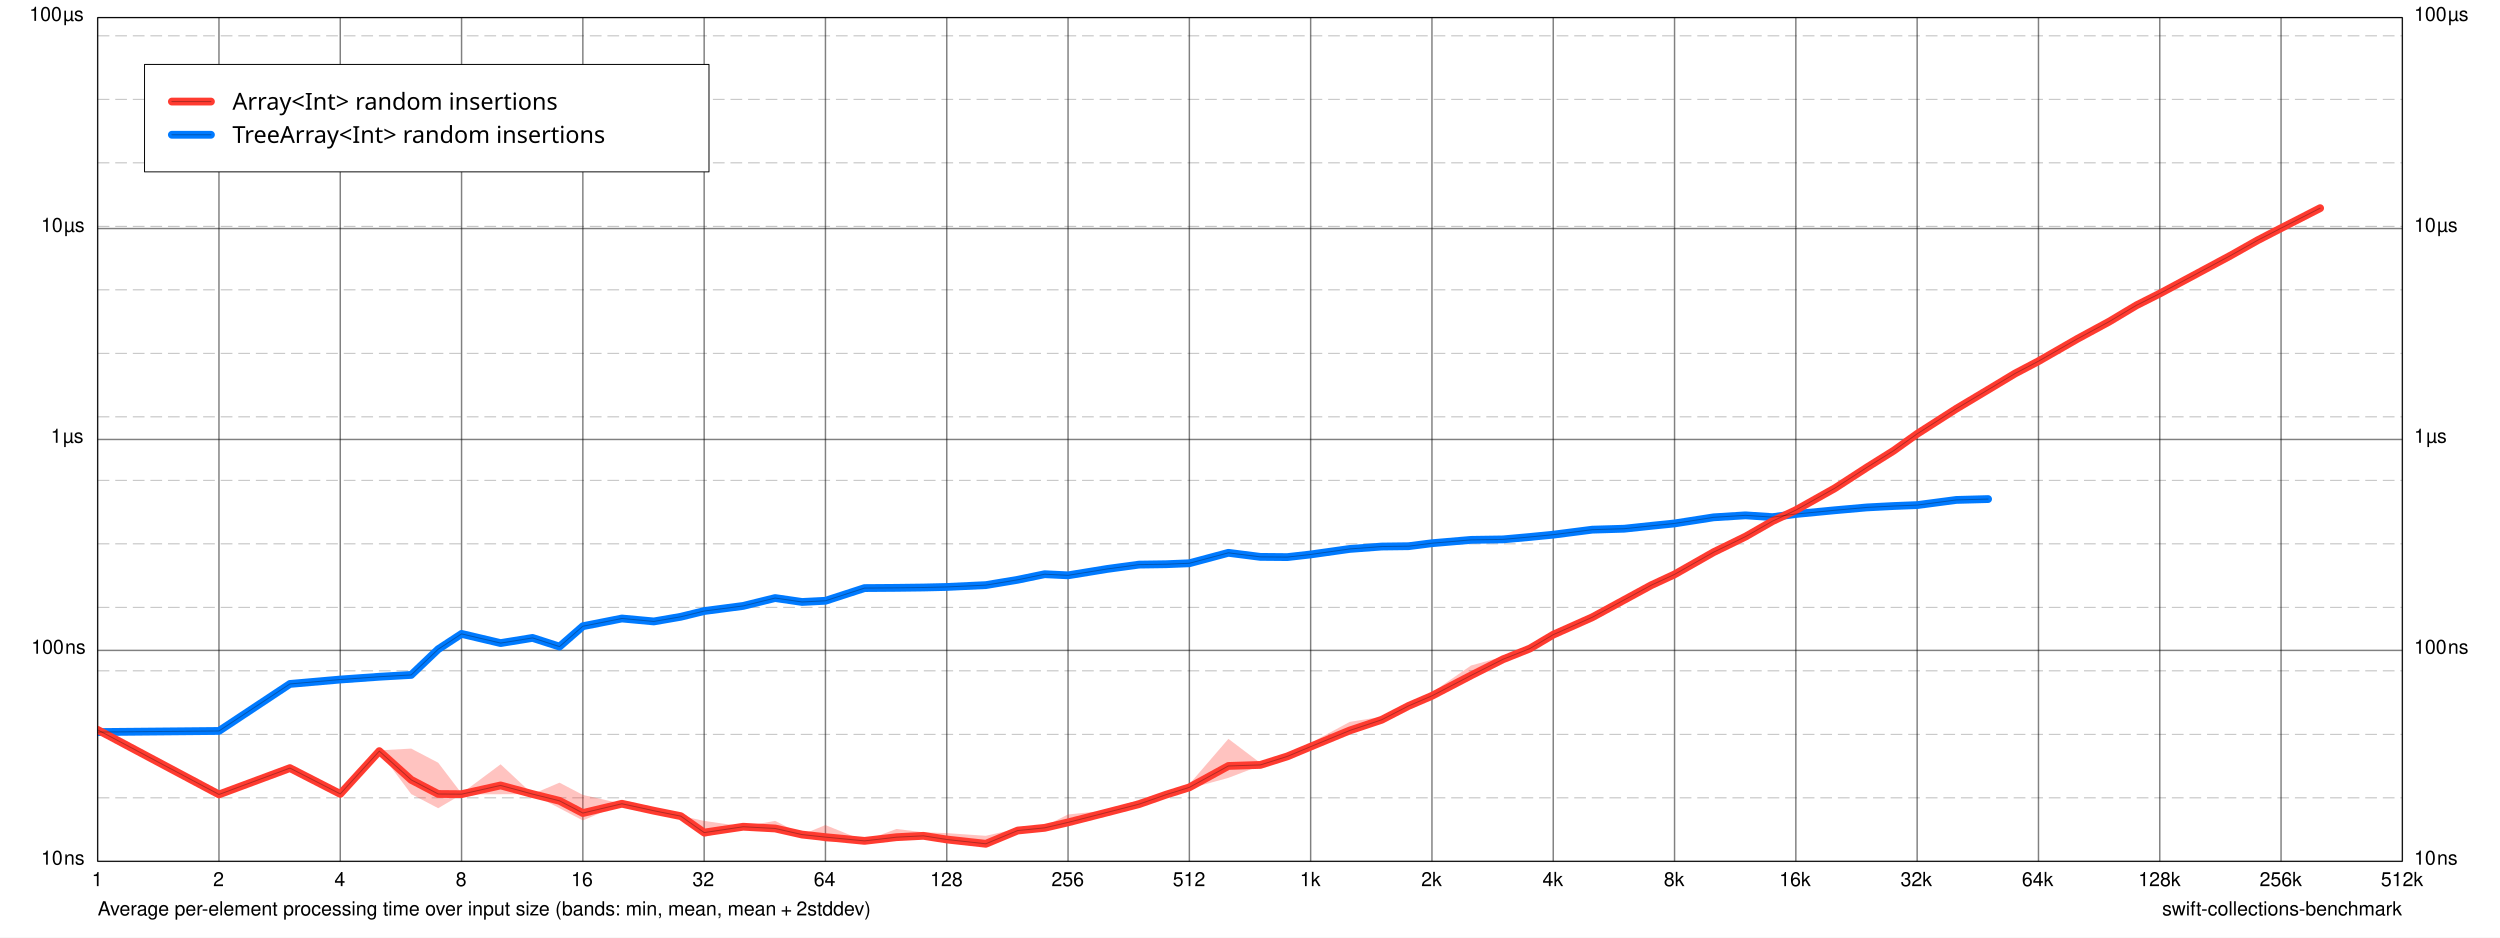
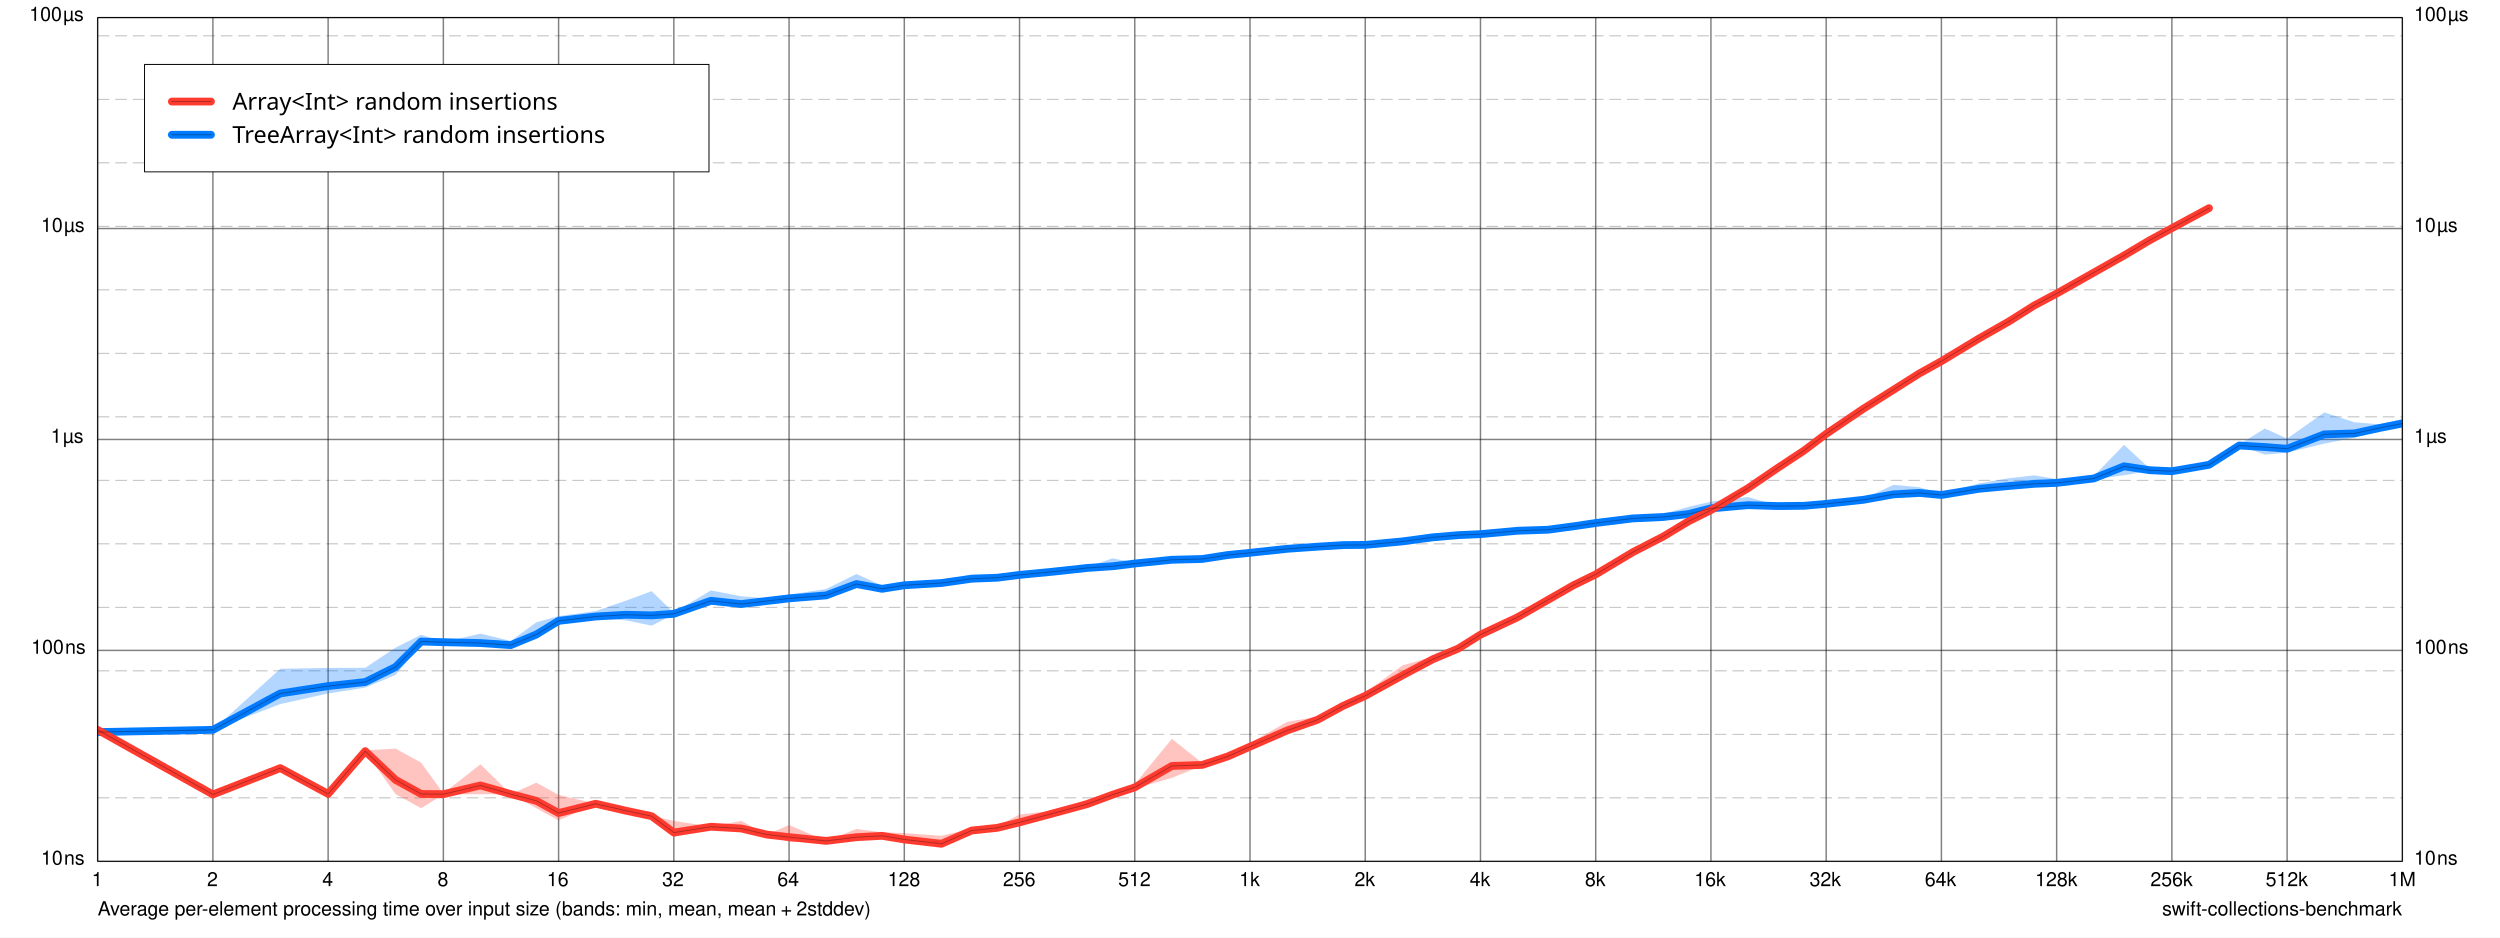
<svg xmlns="http://www.w3.org/2000/svg" xmlns:xlink="http://www.w3.org/1999/xlink" width="1280.0px" height="480.0px" viewBox="0.0 0.0 1280.0 480.0" version="1.1">
  <path d="M 0 0 L 0 480 L 1280 480 L 1280 0 z" fill="#FFFFFF" fill-opacity="1.0" stroke="none" />
  <text x="50" y="468.7" font-family="Helvetica" font-size="10" font-weight="normal" font-style="normal" fill="#000000" fill-opacity="1">Average per-element processing time over input size (bands: min, mean, mean + 2stddev)</text>
  <a xlink:href="https://github.com/apple/swift-collections-benchmark">
    <text x="1107" y="468.7" font-family="Helvetica" font-size="10" font-weight="normal" font-style="normal" fill="#000000" fill-opacity="1">swift-collections-benchmark</text>
  </a>
  <path d="M 50 9 L 50 441" fill="none" stroke-width="0.75" stroke="#000000" stroke-opacity="0.498" stroke-linecap="butt" stroke-linejoin="round" />
  <text x="47" y="453.7" font-family="Helvetica" font-size="10" font-weight="normal" font-style="normal" fill="#000000" fill-opacity="1">1</text>
-   <path d="M 112.11 9 L 112.11 441" fill="none" stroke-width="0.75" stroke="#000000" stroke-opacity="0.498" stroke-linecap="butt" stroke-linejoin="round" />
-   <text x="109.11" y="453.7" font-family="Helvetica" font-size="10" font-weight="normal" font-style="normal" fill="#000000" fill-opacity="1">2</text>
-   <path d="M 174.21 9 L 174.21 441" fill="none" stroke-width="0.75" stroke="#000000" stroke-opacity="0.498" stroke-linecap="butt" stroke-linejoin="round" />
-   <text x="171.21" y="453.7" font-family="Helvetica" font-size="10" font-weight="normal" font-style="normal" fill="#000000" fill-opacity="1">4</text>
-   <path d="M 236.32 9 L 236.32 441" fill="none" stroke-width="0.75" stroke="#000000" stroke-opacity="0.498" stroke-linecap="butt" stroke-linejoin="round" />
-   <text x="233.32" y="453.7" font-family="Helvetica" font-size="10" font-weight="normal" font-style="normal" fill="#000000" fill-opacity="1">8</text>
-   <path d="M 298.42 9 L 298.42 441" fill="none" stroke-width="0.75" stroke="#000000" stroke-opacity="0.498" stroke-linecap="butt" stroke-linejoin="round" />
-   <text x="292.42" y="453.7" font-family="Helvetica" font-size="10" font-weight="normal" font-style="normal" fill="#000000" fill-opacity="1">16</text>
-   <path d="M 360.53 9 L 360.53 441" fill="none" stroke-width="0.75" stroke="#000000" stroke-opacity="0.498" stroke-linecap="butt" stroke-linejoin="round" />
-   <text x="354.53" y="453.7" font-family="Helvetica" font-size="10" font-weight="normal" font-style="normal" fill="#000000" fill-opacity="1">32</text>
-   <path d="M 422.63 9 L 422.63 441" fill="none" stroke-width="0.75" stroke="#000000" stroke-opacity="0.498" stroke-linecap="butt" stroke-linejoin="round" />
-   <text x="416.63" y="453.7" font-family="Helvetica" font-size="10" font-weight="normal" font-style="normal" fill="#000000" fill-opacity="1">64</text>
-   <path d="M 484.74 9 L 484.74 441" fill="none" stroke-width="0.75" stroke="#000000" stroke-opacity="0.498" stroke-linecap="butt" stroke-linejoin="round" />
-   <text x="476.24" y="453.7" font-family="Helvetica" font-size="10" font-weight="normal" font-style="normal" fill="#000000" fill-opacity="1">128</text>
-   <path d="M 546.84 9 L 546.84 441" fill="none" stroke-width="0.75" stroke="#000000" stroke-opacity="0.498" stroke-linecap="butt" stroke-linejoin="round" />
-   <text x="538.34" y="453.7" font-family="Helvetica" font-size="10" font-weight="normal" font-style="normal" fill="#000000" fill-opacity="1">256</text>
-   <path d="M 608.95 9 L 608.95 441" fill="none" stroke-width="0.75" stroke="#000000" stroke-opacity="0.498" stroke-linecap="butt" stroke-linejoin="round" />
-   <text x="600.45" y="453.7" font-family="Helvetica" font-size="10" font-weight="normal" font-style="normal" fill="#000000" fill-opacity="1">512</text>
-   <path d="M 671.05 9 L 671.05 441" fill="none" stroke-width="0.75" stroke="#000000" stroke-opacity="0.498" stroke-linecap="butt" stroke-linejoin="round" />
-   <text x="665.55" y="453.7" font-family="Helvetica" font-size="10" font-weight="normal" font-style="normal" fill="#000000" fill-opacity="1">1k</text>
-   <path d="M 733.16 9 L 733.16 441" fill="none" stroke-width="0.75" stroke="#000000" stroke-opacity="0.498" stroke-linecap="butt" stroke-linejoin="round" />
-   <text x="727.66" y="453.7" font-family="Helvetica" font-size="10" font-weight="normal" font-style="normal" fill="#000000" fill-opacity="1">2k</text>
-   <path d="M 795.26 9 L 795.26 441" fill="none" stroke-width="0.75" stroke="#000000" stroke-opacity="0.498" stroke-linecap="butt" stroke-linejoin="round" />
-   <text x="789.76" y="453.7" font-family="Helvetica" font-size="10" font-weight="normal" font-style="normal" fill="#000000" fill-opacity="1">4k</text>
-   <path d="M 857.37 9 L 857.37 441" fill="none" stroke-width="0.75" stroke="#000000" stroke-opacity="0.498" stroke-linecap="butt" stroke-linejoin="round" />
-   <text x="851.87" y="453.7" font-family="Helvetica" font-size="10" font-weight="normal" font-style="normal" fill="#000000" fill-opacity="1">8k</text>
-   <path d="M 919.47 9 L 919.47 441" fill="none" stroke-width="0.75" stroke="#000000" stroke-opacity="0.498" stroke-linecap="butt" stroke-linejoin="round" />
-   <text x="910.97" y="453.7" font-family="Helvetica" font-size="10" font-weight="normal" font-style="normal" fill="#000000" fill-opacity="1">16k</text>
-   <path d="M 981.58 9 L 981.58 441" fill="none" stroke-width="0.75" stroke="#000000" stroke-opacity="0.498" stroke-linecap="butt" stroke-linejoin="round" />
-   <text x="973.08" y="453.7" font-family="Helvetica" font-size="10" font-weight="normal" font-style="normal" fill="#000000" fill-opacity="1">32k</text>
-   <path d="M 1043.7 9 L 1043.7 441" fill="none" stroke-width="0.75" stroke="#000000" stroke-opacity="0.498" stroke-linecap="butt" stroke-linejoin="round" />
-   <text x="1035.2" y="453.7" font-family="Helvetica" font-size="10" font-weight="normal" font-style="normal" fill="#000000" fill-opacity="1">64k</text>
-   <path d="M 1105.8 9 L 1105.8 441" fill="none" stroke-width="0.75" stroke="#000000" stroke-opacity="0.498" stroke-linecap="butt" stroke-linejoin="round" />
-   <text x="1094.8" y="453.7" font-family="Helvetica" font-size="10" font-weight="normal" font-style="normal" fill="#000000" fill-opacity="1">128k</text>
-   <path d="M 1167.9 9 L 1167.9 441" fill="none" stroke-width="0.75" stroke="#000000" stroke-opacity="0.498" stroke-linecap="butt" stroke-linejoin="round" />
-   <text x="1156.9" y="453.7" font-family="Helvetica" font-size="10" font-weight="normal" font-style="normal" fill="#000000" fill-opacity="1">256k</text>
+   <path d="M 109 9 L 109 441" fill="none" stroke-width="0.75" stroke="#000000" stroke-opacity="0.498" stroke-linecap="butt" stroke-linejoin="round" />
+   <text x="106" y="453.7" font-family="Helvetica" font-size="10" font-weight="normal" font-style="normal" fill="#000000" fill-opacity="1">2</text>
+   <path d="M 168 9 L 168 441" fill="none" stroke-width="0.75" stroke="#000000" stroke-opacity="0.498" stroke-linecap="butt" stroke-linejoin="round" />
+   <text x="165" y="453.7" font-family="Helvetica" font-size="10" font-weight="normal" font-style="normal" fill="#000000" fill-opacity="1">4</text>
+   <path d="M 227 9 L 227 441" fill="none" stroke-width="0.75" stroke="#000000" stroke-opacity="0.498" stroke-linecap="butt" stroke-linejoin="round" />
+   <text x="224" y="453.7" font-family="Helvetica" font-size="10" font-weight="normal" font-style="normal" fill="#000000" fill-opacity="1">8</text>
+   <path d="M 286 9 L 286 441" fill="none" stroke-width="0.75" stroke="#000000" stroke-opacity="0.498" stroke-linecap="butt" stroke-linejoin="round" />
+   <text x="280" y="453.7" font-family="Helvetica" font-size="10" font-weight="normal" font-style="normal" fill="#000000" fill-opacity="1">16</text>
+   <path d="M 345 9 L 345 441" fill="none" stroke-width="0.75" stroke="#000000" stroke-opacity="0.498" stroke-linecap="butt" stroke-linejoin="round" />
+   <text x="339" y="453.7" font-family="Helvetica" font-size="10" font-weight="normal" font-style="normal" fill="#000000" fill-opacity="1">32</text>
+   <path d="M 404 9 L 404 441" fill="none" stroke-width="0.75" stroke="#000000" stroke-opacity="0.498" stroke-linecap="butt" stroke-linejoin="round" />
+   <text x="398" y="453.7" font-family="Helvetica" font-size="10" font-weight="normal" font-style="normal" fill="#000000" fill-opacity="1">64</text>
+   <path d="M 463 9 L 463 441" fill="none" stroke-width="0.75" stroke="#000000" stroke-opacity="0.498" stroke-linecap="butt" stroke-linejoin="round" />
+   <text x="454.5" y="453.7" font-family="Helvetica" font-size="10" font-weight="normal" font-style="normal" fill="#000000" fill-opacity="1">128</text>
+   <path d="M 522 9 L 522 441" fill="none" stroke-width="0.75" stroke="#000000" stroke-opacity="0.498" stroke-linecap="butt" stroke-linejoin="round" />
+   <text x="513.5" y="453.7" font-family="Helvetica" font-size="10" font-weight="normal" font-style="normal" fill="#000000" fill-opacity="1">256</text>
+   <path d="M 581 9 L 581 441" fill="none" stroke-width="0.75" stroke="#000000" stroke-opacity="0.498" stroke-linecap="butt" stroke-linejoin="round" />
+   <text x="572.5" y="453.7" font-family="Helvetica" font-size="10" font-weight="normal" font-style="normal" fill="#000000" fill-opacity="1">512</text>
+   <path d="M 640 9 L 640 441" fill="none" stroke-width="0.75" stroke="#000000" stroke-opacity="0.498" stroke-linecap="butt" stroke-linejoin="round" />
+   <text x="634.5" y="453.7" font-family="Helvetica" font-size="10" font-weight="normal" font-style="normal" fill="#000000" fill-opacity="1">1k</text>
+   <path d="M 699 9 L 699 441" fill="none" stroke-width="0.75" stroke="#000000" stroke-opacity="0.498" stroke-linecap="butt" stroke-linejoin="round" />
+   <text x="693.5" y="453.7" font-family="Helvetica" font-size="10" font-weight="normal" font-style="normal" fill="#000000" fill-opacity="1">2k</text>
+   <path d="M 758 9 L 758 441" fill="none" stroke-width="0.75" stroke="#000000" stroke-opacity="0.498" stroke-linecap="butt" stroke-linejoin="round" />
+   <text x="752.5" y="453.7" font-family="Helvetica" font-size="10" font-weight="normal" font-style="normal" fill="#000000" fill-opacity="1">4k</text>
+   <path d="M 817 9 L 817 441" fill="none" stroke-width="0.75" stroke="#000000" stroke-opacity="0.498" stroke-linecap="butt" stroke-linejoin="round" />
+   <text x="811.5" y="453.7" font-family="Helvetica" font-size="10" font-weight="normal" font-style="normal" fill="#000000" fill-opacity="1">8k</text>
+   <path d="M 876 9 L 876 441" fill="none" stroke-width="0.75" stroke="#000000" stroke-opacity="0.498" stroke-linecap="butt" stroke-linejoin="round" />
+   <text x="867.5" y="453.7" font-family="Helvetica" font-size="10" font-weight="normal" font-style="normal" fill="#000000" fill-opacity="1">16k</text>
+   <path d="M 935 9 L 935 441" fill="none" stroke-width="0.75" stroke="#000000" stroke-opacity="0.498" stroke-linecap="butt" stroke-linejoin="round" />
+   <text x="926.5" y="453.7" font-family="Helvetica" font-size="10" font-weight="normal" font-style="normal" fill="#000000" fill-opacity="1">32k</text>
+   <path d="M 994 9 L 994 441" fill="none" stroke-width="0.75" stroke="#000000" stroke-opacity="0.498" stroke-linecap="butt" stroke-linejoin="round" />
+   <text x="985.5" y="453.7" font-family="Helvetica" font-size="10" font-weight="normal" font-style="normal" fill="#000000" fill-opacity="1">64k</text>
+   <path d="M 1053 9 L 1053 441" fill="none" stroke-width="0.75" stroke="#000000" stroke-opacity="0.498" stroke-linecap="butt" stroke-linejoin="round" />
+   <text x="1042" y="453.7" font-family="Helvetica" font-size="10" font-weight="normal" font-style="normal" fill="#000000" fill-opacity="1">128k</text>
+   <path d="M 1112 9 L 1112 441" fill="none" stroke-width="0.75" stroke="#000000" stroke-opacity="0.498" stroke-linecap="butt" stroke-linejoin="round" />
+   <text x="1101" y="453.7" font-family="Helvetica" font-size="10" font-weight="normal" font-style="normal" fill="#000000" fill-opacity="1">256k</text>
+   <path d="M 1171 9 L 1171 441" fill="none" stroke-width="0.75" stroke="#000000" stroke-opacity="0.498" stroke-linecap="butt" stroke-linejoin="round" />
+   <text x="1160" y="453.7" font-family="Helvetica" font-size="10" font-weight="normal" font-style="normal" fill="#000000" fill-opacity="1">512k</text>
  <path d="M 1230 9 L 1230 441" fill="none" stroke-width="0.75" stroke="#000000" stroke-opacity="0.498" stroke-linecap="butt" stroke-linejoin="round" />
-   <text x="1219" y="453.7" font-family="Helvetica" font-size="10" font-weight="normal" font-style="normal" fill="#000000" fill-opacity="1">512k</text>
+   <text x="1223" y="453.7" font-family="Helvetica" font-size="10" font-weight="normal" font-style="normal" fill="#000000" fill-opacity="1">1M</text>
  <path d="M 50 441 L 1230 441" fill="none" stroke-width="0.75" stroke="#000000" stroke-opacity="0.498" stroke-linecap="butt" stroke-linejoin="round" />
  <text x="21" y="442.7" font-family="Helvetica" font-size="10" font-weight="normal" font-style="normal" fill="#000000" fill-opacity="1">10 ns</text>
  <text x="1236" y="442.7" font-family="Helvetica" font-size="10" font-weight="normal" font-style="normal" fill="#000000" fill-opacity="1">10 ns</text>
  <path d="M 50 333 L 1230 333" fill="none" stroke-width="0.75" stroke="#000000" stroke-opacity="0.498" stroke-linecap="butt" stroke-linejoin="round" />
  <text x="16" y="334.7" font-family="Helvetica" font-size="10" font-weight="normal" font-style="normal" fill="#000000" fill-opacity="1">100 ns</text>
  <text x="1236" y="334.7" font-family="Helvetica" font-size="10" font-weight="normal" font-style="normal" fill="#000000" fill-opacity="1">100 ns</text>
  <path d="M 50 225 L 1230 225" fill="none" stroke-width="0.75" stroke="#000000" stroke-opacity="0.498" stroke-linecap="butt" stroke-linejoin="round" />
  <text x="26" y="226.7" font-family="Helvetica" font-size="10" font-weight="normal" font-style="normal" fill="#000000" fill-opacity="1">1 µs</text>
  <text x="1236" y="226.7" font-family="Helvetica" font-size="10" font-weight="normal" font-style="normal" fill="#000000" fill-opacity="1">1 µs</text>
  <path d="M 50 117 L 1230 117" fill="none" stroke-width="0.75" stroke="#000000" stroke-opacity="0.498" stroke-linecap="butt" stroke-linejoin="round" />
  <text x="21" y="118.7" font-family="Helvetica" font-size="10" font-weight="normal" font-style="normal" fill="#000000" fill-opacity="1">10 µs</text>
  <text x="1236" y="118.7" font-family="Helvetica" font-size="10" font-weight="normal" font-style="normal" fill="#000000" fill-opacity="1">10 µs</text>
  <path d="M 50 9 L 1230 9" fill="none" stroke-width="0.75" stroke="#000000" stroke-opacity="0.498" stroke-linecap="butt" stroke-linejoin="round" />
  <text x="15" y="10.7" font-family="Helvetica" font-size="10" font-weight="normal" font-style="normal" fill="#000000" fill-opacity="1">100 µs</text>
  <text x="1236" y="10.7" font-family="Helvetica" font-size="10" font-weight="normal" font-style="normal" fill="#000000" fill-opacity="1">100 µs</text>
  <path d="M 50 408.49 L 1230 408.49" fill="none" stroke-width="0.5" stroke="#000000" stroke-opacity="0.259" stroke-linecap="butt" stroke-linejoin="round" stroke-dasharray="6 3" stroke-dashoffset="0" />
  <path d="M 50 375.98 L 1230 375.98" fill="none" stroke-width="0.5" stroke="#000000" stroke-opacity="0.259" stroke-linecap="butt" stroke-linejoin="round" stroke-dasharray="6 3" stroke-dashoffset="0" />
  <path d="M 50 343.47 L 1230 343.47" fill="none" stroke-width="0.5" stroke="#000000" stroke-opacity="0.259" stroke-linecap="butt" stroke-linejoin="round" stroke-dasharray="6 3" stroke-dashoffset="0" />
  <path d="M 50 310.96 L 1230 310.96" fill="none" stroke-width="0.5" stroke="#000000" stroke-opacity="0.259" stroke-linecap="butt" stroke-linejoin="round" stroke-dasharray="6 3" stroke-dashoffset="0" />
  <path d="M 50 278.44 L 1230 278.44" fill="none" stroke-width="0.5" stroke="#000000" stroke-opacity="0.259" stroke-linecap="butt" stroke-linejoin="round" stroke-dasharray="6 3" stroke-dashoffset="0" />
  <path d="M 50 245.93 L 1230 245.93" fill="none" stroke-width="0.5" stroke="#000000" stroke-opacity="0.259" stroke-linecap="butt" stroke-linejoin="round" stroke-dasharray="6 3" stroke-dashoffset="0" />
  <path d="M 50 213.42 L 1230 213.42" fill="none" stroke-width="0.5" stroke="#000000" stroke-opacity="0.259" stroke-linecap="butt" stroke-linejoin="round" stroke-dasharray="6 3" stroke-dashoffset="0" />
  <path d="M 50 180.91 L 1230 180.91" fill="none" stroke-width="0.5" stroke="#000000" stroke-opacity="0.259" stroke-linecap="butt" stroke-linejoin="round" stroke-dasharray="6 3" stroke-dashoffset="0" />
  <path d="M 50 148.4 L 1230 148.4" fill="none" stroke-width="0.5" stroke="#000000" stroke-opacity="0.259" stroke-linecap="butt" stroke-linejoin="round" stroke-dasharray="6 3" stroke-dashoffset="0" />
  <path d="M 50 115.89 L 1230 115.89" fill="none" stroke-width="0.5" stroke="#000000" stroke-opacity="0.259" stroke-linecap="butt" stroke-linejoin="round" stroke-dasharray="6 3" stroke-dashoffset="0" />
  <path d="M 50 83.376 L 1230 83.376" fill="none" stroke-width="0.5" stroke="#000000" stroke-opacity="0.259" stroke-linecap="butt" stroke-linejoin="round" stroke-dasharray="6 3" stroke-dashoffset="0" />
  <path d="M 50 50.865 L 1230 50.865" fill="none" stroke-width="0.5" stroke="#000000" stroke-opacity="0.259" stroke-linecap="butt" stroke-linejoin="round" stroke-dasharray="6 3" stroke-dashoffset="0" />
  <path d="M 50 18.354 L 1230 18.354" fill="none" stroke-width="0.5" stroke="#000000" stroke-opacity="0.259" stroke-linecap="butt" stroke-linejoin="round" stroke-dasharray="6 3" stroke-dashoffset="0" />
  <path d="M 74 33 L 74 88 L 363 88 L 363 33 z" fill="#FFFFFF" fill-opacity="1.0" stroke="none" />
  <clipPath id="clip-0">
    <path d="M 50 9 L 50 441 L 1230 441 L 1230 9 z" />
  </clipPath>
  <g clip-path="url(#clip-0)">
-     <path d="M 50 374.82L 112.11 374.25L 148.43 350.18L 174.21 347.92L 194.2 346.49L 210.54 345.56L 224.35 332.4L 236.32 324.55L 256.31 329.26L 272.65 326.61L 286.46 331.06L 298.42 320.63L 318.41 316.67L 334.75 318.18L 348.56 315.79L 360.53 312.85L 380.52 310.23L 396.86 306.2L 410.67 308.21L 422.63 307.6L 442.63 301.1L 458.96 300.98L 472.77 300.8L 484.74 300.52L 504.73 299.58L 521.07 296.85L 534.88 293.99L 546.84 294.57L 566.84 291.31L 583.17 289.08L 596.98 288.88L 608.95 288.39L 628.94 283.04L 645.28 285.12L 659.09 285.24L 671.05 283.88L 691.05 281.06L 707.38 279.83L 721.19 279.65L 733.16 278.13L 753.15 276.42L 769.49 276.17L 783.3 274.93L 795.26 273.75L 815.26 271.19L 831.59 270.7L 845.4 269.23L 857.37 268L 877.36 264.87L 893.7 263.85L 907.51 264.78L 919.47 263.17L 939.47 261.25L 955.8 259.8L 969.61 259.08L 981.58 258.61L 1001.6 255.97L 1017.9 255.52L 1017.9 255.52L 1001.6 255.97L 981.58 258.61L 969.61 259.08L 955.8 259.8L 939.47 261.25L 919.47 263.17L 907.51 264.78L 893.7 263.85L 877.36 264.87L 857.37 268L 845.4 269.23L 831.59 270.7L 815.26 271.19L 795.26 273.75L 783.3 274.93L 769.49 276.17L 753.15 276.42L 733.16 278.13L 721.19 279.65L 707.38 279.83L 691.05 281.06L 671.05 283.88L 659.09 285.24L 645.28 285.12L 628.94 283.04L 608.95 288.39L 596.98 288.88L 583.17 289.08L 566.84 291.31L 546.84 294.57L 534.88 293.99L 521.07 296.85L 504.73 299.58L 484.74 300.52L 472.77 300.8L 458.96 300.98L 442.63 301.1L 422.63 307.6L 410.67 308.21L 396.86 306.2L 380.52 310.23L 360.53 312.85L 348.56 315.79L 334.75 318.18L 318.41 316.67L 298.42 320.63L 286.46 331.06L 272.65 326.61L 256.31 329.26L 236.32 324.55L 224.35 332.4L 210.54 345.56L 194.2 346.49L 174.21 347.92L 148.43 350.18L 112.11 374.25L 50 374.82" fill="#007AFF" fill-opacity="0.302" stroke="none" />
-     <path d="M 50 373.69L 112.11 405.19L 148.43 393.27L 174.21 405.69L 194.2 384.18L 210.54 383.28L 224.35 390.51L 236.32 406.22L 256.31 391.32L 272.65 406.57L 286.46 400.73L 298.42 406.99L 318.41 411.52L 334.75 415.09L 348.56 417.72L 360.53 420.31L 380.52 423.18L 396.86 420.29L 410.67 427.3L 422.63 422.43L 442.63 430.53L 458.96 424.43L 472.77 426.14L 484.74 426.55L 504.73 427.93L 521.07 424.23L 534.88 422.99L 546.84 417.01L 566.84 414.95L 583.17 409.47L 596.98 405.42L 608.95 401.47L 628.94 378.29L 645.28 390.64L 659.09 387.08L 671.05 380.39L 691.05 369.61L 707.38 366.95L 721.19 359.56L 733.16 354.58L 753.15 340.75L 769.49 336.21L 783.3 331.03L 795.26 323.4L 815.26 315.37L 831.59 306.01L 845.4 299.31L 857.37 292.66L 877.36 281.58L 893.7 274.33L 907.51 264.49L 919.47 260.12L 939.47 249.8L 955.8 239.09L 969.61 230.4L 981.58 220.23L 1001.6 207.16L 1017.9 198.27L 1031.7 190.44L 1043.7 184.54L 1063.7 173.11L 1080 164.4L 1093.8 155.51L 1105.8 149.81L 1125.8 138.89L 1142.1 129.97L 1155.9 122.61L 1167.9 116.31L 1187.9 106.58L 1187.9 106.58L 1167.9 117.01L 1155.9 123.17L 1142.1 131.11L 1125.8 139.82L 1105.8 150.47L 1093.8 156.65L 1080 164.69L 1063.7 173.56L 1043.7 185.07L 1031.7 191.52L 1017.9 200L 1001.6 210.08L 981.58 222.82L 969.61 230.82L 955.8 239.45L 939.47 250.01L 919.47 261.56L 907.51 267.68L 893.7 274.88L 877.36 283.13L 857.37 294.59L 845.4 299.75L 831.59 307.57L 815.26 316.26L 795.26 325.5L 783.3 332.41L 769.49 338.06L 753.15 347.76L 733.16 356.87L 721.19 362.09L 707.38 369.11L 691.05 375.67L 671.05 382.96L 659.09 387.35L 645.28 391.99L 628.94 398.27L 608.95 403.73L 596.98 407.42L 583.17 412.56L 566.84 416.31L 546.84 422.58L 534.88 424.15L 521.07 425.59L 504.73 433.56L 484.74 431.03L 472.77 428.6L 458.96 430.22L 442.63 430.53L 422.63 431.01L 410.67 427.3L 396.86 425.64L 380.52 423.33L 360.53 428.58L 348.56 417.92L 334.75 415.09L 318.41 411.52L 298.42 420.07L 286.46 413.8L 272.65 406.57L 256.31 406.65L 236.32 406.76L 224.35 413.8L 210.54 406.57L 194.2 384.72L 174.21 406.76L 148.43 393.27L 112.11 407.33L 50 373.69" fill="#FF3B30" fill-opacity="0.302" stroke="none" />
-     <path d="M 50 374.82L 112.11 374.25L 148.43 350.18L 174.21 347.92L 194.2 346.49L 210.54 345.56L 224.35 332.4L 236.32 324.55L 256.31 329.26L 272.65 326.61L 286.46 331.06L 298.42 320.63L 318.41 316.67L 334.75 318.18L 348.56 315.79L 360.53 312.85L 380.52 310.23L 396.86 306.2L 410.67 308.21L 422.63 307.6L 442.63 301.1L 458.96 300.98L 472.77 300.8L 484.74 300.52L 504.73 299.58L 521.07 296.85L 534.88 293.99L 546.84 294.57L 566.84 291.31L 583.17 289.08L 596.98 288.88L 608.95 288.39L 628.94 283.04L 645.28 285.12L 659.09 285.24L 671.05 283.88L 691.05 281.06L 707.38 279.83L 721.19 279.65L 733.16 278.13L 753.15 276.42L 769.49 276.17L 783.3 274.93L 795.26 273.75L 815.26 271.19L 831.59 270.7L 845.4 269.23L 857.37 268L 877.36 264.87L 893.7 263.85L 907.51 264.78L 919.47 263.17L 939.47 261.25L 955.8 259.8L 969.61 259.08L 981.58 258.61L 1001.6 255.97L 1017.9 255.52" fill="none" stroke-width="4" stroke="#007AFF" stroke-opacity="1" stroke-linecap="round" stroke-linejoin="round" />
-     <path d="M 50 373.69L 112.11 406.76L 148.43 393.27L 174.21 406.48L 194.2 384.58L 210.54 399.29L 224.35 406.52L 236.32 406.62L 256.31 402.14L 272.65 406.57L 286.46 410.02L 298.42 416.28L 318.41 411.52L 334.75 415.09L 348.56 417.87L 360.53 426.28L 380.52 423.29L 396.86 424.18L 410.67 427.3L 422.63 428.61L 442.63 430.53L 458.96 428.64L 472.77 427.94L 484.74 429.82L 504.73 432.02L 521.07 425.23L 534.88 423.85L 546.84 421.06L 566.84 415.95L 583.17 411.73L 596.98 406.89L 608.95 403.13L 628.94 392.17L 645.28 391.64L 659.09 387.28L 671.05 382.28L 691.05 374.01L 707.38 368.54L 721.19 361.42L 733.16 356.26L 753.15 345.83L 769.49 337.57L 783.3 332.05L 795.26 324.94L 815.26 316.03L 831.59 307.15L 845.4 299.64L 857.37 294.08L 877.36 282.72L 893.7 274.74L 907.51 266.83L 919.47 261.18L 939.47 249.95L 955.8 239.36L 969.61 230.71L 981.58 222.13L 1001.6 209.3L 1017.9 199.54L 1031.7 191.24L 1043.7 184.93L 1063.7 173.44L 1080 164.61L 1093.8 156.35L 1105.8 150.3L 1125.8 139.57L 1142.1 130.81L 1155.9 123.02L 1167.9 116.82L 1187.9 106.58" fill="none" stroke-width="4" stroke="#FF3B30" stroke-opacity="1" stroke-linecap="round" stroke-linejoin="round" />
-     <path d="M 50 374.82L 112.11 374.25L 148.43 350.18L 174.21 347.92L 194.2 346.49L 210.54 345.56L 224.35 332.4L 236.32 324.55L 256.31 329.26L 272.65 326.61L 286.46 331.06L 298.42 320.63L 318.41 316.67L 334.75 318.18L 348.56 315.79L 360.53 312.85L 380.52 310.23L 396.86 306.2L 410.67 308.21L 422.63 307.6L 442.63 301.1L 458.96 300.98L 472.77 300.8L 484.74 300.52L 504.73 299.58L 521.07 296.85L 534.88 293.99L 546.84 294.57L 566.84 291.31L 583.17 289.08L 596.98 288.88L 608.95 288.39L 628.94 283.04L 645.28 285.12L 659.09 285.24L 671.05 283.88L 691.05 281.06L 707.38 279.83L 721.19 279.65L 733.16 278.13L 753.15 276.42L 769.49 276.17L 783.3 274.93L 795.26 273.75L 815.26 271.19L 831.59 270.7L 845.4 269.23L 857.37 268L 877.36 264.87L 893.7 263.85L 907.51 264.78L 919.47 263.17L 939.47 261.25L 955.8 259.8L 969.61 259.08L 981.58 258.61L 1001.6 255.97L 1017.9 255.52" fill="none" stroke-width="0.5" stroke="#000000" stroke-opacity="0.302" stroke-linecap="round" stroke-linejoin="round" />
-     <path d="M 50 373.69L 112.11 406.76L 148.43 393.27L 174.21 406.48L 194.2 384.58L 210.54 399.29L 224.35 406.52L 236.32 406.62L 256.31 402.14L 272.65 406.57L 286.46 410.02L 298.42 416.28L 318.41 411.52L 334.75 415.09L 348.56 417.87L 360.53 426.28L 380.52 423.29L 396.86 424.18L 410.67 427.3L 422.63 428.61L 442.63 430.53L 458.96 428.64L 472.77 427.94L 484.74 429.82L 504.73 432.02L 521.07 425.23L 534.88 423.85L 546.84 421.06L 566.84 415.95L 583.17 411.73L 596.98 406.89L 608.95 403.13L 628.94 392.17L 645.28 391.64L 659.09 387.28L 671.05 382.28L 691.05 374.01L 707.38 368.54L 721.19 361.42L 733.16 356.26L 753.15 345.83L 769.49 337.57L 783.3 332.05L 795.26 324.94L 815.26 316.03L 831.59 307.15L 845.4 299.64L 857.37 294.08L 877.36 282.72L 893.7 274.74L 907.51 266.83L 919.47 261.18L 939.47 249.95L 955.8 239.36L 969.61 230.71L 981.58 222.13L 1001.6 209.3L 1017.9 199.54L 1031.7 191.24L 1043.7 184.93L 1063.7 173.44L 1080 164.61L 1093.8 156.35L 1105.8 150.3L 1125.8 139.57L 1142.1 130.81L 1155.9 123.02L 1167.9 116.82L 1187.9 106.58" fill="none" stroke-width="0.5" stroke="#000000" stroke-opacity="0.302" stroke-linecap="round" stroke-linejoin="round" />
+     <path d="M 50 374.82L 109 373.69L 143.51 342.41L 168 341.97L 186.99 341.92L 202.51 331.62L 215.63 324.99L 227 328.8L 245.99 324.41L 261.51 328.16L 274.63 318.61L 286 315.45L 304.99 312.87L 320.51 307.53L 333.63 302.69L 345 313.7L 363.99 302.29L 379.51 305.3L 392.63 306.28L 404 304.45L 422.99 301.55L 438.51 293.87L 451.63 299.86L 463 299.33L 481.99 296.89L 497.51 294.22L 510.63 294.2L 522 293.93L 540.99 290.56L 556.51 290.34L 569.63 285.86L 581 288.06L 599.99 286.31L 615.51 285.02L 628.63 283.47L 640 282.03L 658.99 280.47L 674.51 278.86L 687.63 277.8L 699 277.96L 717.99 275.74L 733.51 274.77L 746.63 273.15L 758 271.64L 776.99 270.47L 792.51 269.96L 805.63 269.29L 817 267.5L 835.99 264.63L 851.51 263.1L 864.63 259.49L 876 256.84L 894.99 254.48L 910.51 258.87L 923.63 258.65L 935 257.27L 953.99 255.44L 969.51 248.23L 982.63 249.46L 994 252.83L 1013 247.55L 1028.5 244.85L 1041.6 243.38L 1053 245.24L 1072 243.79L 1087.5 227.75L 1100.6 239.86L 1112 240.79L 1131 237.51L 1146.5 227.57L 1159.6 219.4L 1171 224.57L 1190 211.14L 1205.5 216.23L 1218.6 217.28L 1230 214.52L 1230 217.67L 1218.6 219.72L 1205.5 224.08L 1190 227.13L 1171 231.74L 1159.6 232.75L 1146.5 228.28L 1131 238.16L 1112 241.45L 1100.6 241.05L 1087.5 243.34L 1072 245.4L 1053 247.96L 1041.6 249.35L 1028.5 250.33L 1013 251.29L 994 253.64L 982.63 253.46L 969.51 254.95L 953.99 256.08L 935 258.22L 923.63 259.08L 910.51 259.19L 894.99 260.21L 876 261.58L 864.63 264.54L 851.51 265.29L 835.99 265.72L 817 267.88L 805.63 269.53L 792.51 271.69L 776.99 272.2L 758 274.15L 746.63 274.29L 733.51 275.23L 717.99 277.74L 699 279.35L 687.63 279.56L 674.51 280.27L 658.99 281.17L 640 283.39L 628.63 284.41L 615.51 286.63L 599.99 286.7L 581 288.68L 569.63 291.44L 556.51 290.97L 540.99 293.23L 522 294.5L 510.63 296.37L 497.51 297.04L 481.99 299.11L 463 299.76L 451.63 302.05L 438.51 300.98L 422.99 306.06L 404 307.07L 392.63 308.21L 379.51 310.78L 363.99 309.63L 345 314.47L 333.63 320.36L 320.51 317.6L 304.99 316.67L 286 318.77L 274.63 327.24L 261.51 331.09L 245.99 331.07L 227 328.8L 215.63 329.76L 202.51 345.56L 186.99 352.06L 168 355.04L 143.51 360.48L 109 373.69L 50 374.82" fill="#007AFF" fill-opacity="0.302" stroke="none" />
+     <path d="M 50 373.69L 109 405.19L 143.51 393.27L 168 405.69L 186.99 384.18L 202.51 383.28L 215.63 390.51L 227 406.22L 245.99 391.32L 261.51 406.57L 274.63 400.73L 286 406.99L 304.99 411.52L 320.51 415.09L 333.63 417.72L 345 420.31L 363.99 423.18L 379.51 420.29L 392.63 427.3L 404 422.43L 422.99 430.53L 438.51 424.43L 451.63 426.14L 463 426.55L 481.99 427.93L 497.51 424.23L 510.63 422.99L 522 417.01L 540.99 414.95L 556.51 409.47L 569.63 405.42L 581 401.47L 599.99 378.29L 615.51 390.64L 628.63 387.08L 640 380.39L 658.99 369.61L 674.51 366.95L 687.63 359.56L 699 354.58L 717.99 340.75L 733.51 336.21L 746.63 331.03L 758 323.4L 776.99 315.37L 792.51 306.01L 805.63 299.31L 817 292.66L 835.99 281.58L 851.51 274.33L 864.63 264.49L 876 260.12L 894.99 249.8L 910.51 239.09L 923.63 230.4L 935 220.23L 953.99 207.16L 969.51 198.27L 982.63 190.44L 994 184.54L 1013 173.11L 1028.5 164.4L 1041.6 155.51L 1053 149.81L 1072 138.89L 1087.5 129.97L 1100.6 122.61L 1112 116.31L 1131 106.58L 1131 106.58L 1112 117.01L 1100.6 123.17L 1087.5 131.11L 1072 139.82L 1053 150.47L 1041.6 156.65L 1028.5 164.69L 1013 173.56L 994 185.07L 982.63 191.52L 969.51 200L 953.99 210.08L 935 222.82L 923.63 230.82L 910.51 239.45L 894.99 250.01L 876 261.56L 864.63 267.68L 851.51 274.88L 835.99 283.13L 817 294.59L 805.63 299.75L 792.51 307.57L 776.99 316.26L 758 325.5L 746.63 332.41L 733.51 338.06L 717.99 347.76L 699 356.87L 687.63 362.09L 674.51 369.11L 658.99 375.67L 640 382.96L 628.63 387.35L 615.51 391.99L 599.99 398.27L 581 403.73L 569.63 407.42L 556.51 412.56L 540.99 416.31L 522 422.58L 510.63 424.15L 497.51 425.59L 481.99 433.56L 463 431.03L 451.63 428.6L 438.51 430.22L 422.99 430.53L 404 431.01L 392.63 427.3L 379.51 425.64L 363.99 423.33L 345 428.58L 333.63 417.92L 320.51 415.09L 304.99 411.52L 286 420.07L 274.63 413.8L 261.51 406.57L 245.99 406.65L 227 406.76L 215.63 413.8L 202.51 406.57L 186.99 384.72L 168 406.76L 143.51 393.27L 109 407.33L 50 373.69" fill="#FF3B30" fill-opacity="0.302" stroke="none" />
+     <path d="M 50 374.82L 109 373.69L 143.51 355.04L 168 351.26L 186.99 349.2L 202.51 341.5L 215.63 328.47L 227 328.8L 245.99 329.24L 261.51 330.3L 274.63 324.83L 286 317.88L 304.99 315.65L 320.51 314.75L 333.63 315.07L 345 314.27L 363.99 307.6L 379.51 309.28L 392.63 307.7L 404 306.37L 422.99 304.84L 438.51 299.02L 451.63 301.47L 463 299.65L 481.99 298.52L 497.51 296.29L 510.63 295.79L 522 294.35L 540.99 292.52L 556.51 290.8L 569.63 289.92L 581 288.52L 599.99 286.6L 615.51 286.2L 628.63 284.17L 640 283.03L 658.99 280.99L 674.51 279.9L 687.63 279.09L 699 278.98L 717.99 277.21L 733.51 275.11L 746.63 273.99L 758 273.48L 776.99 271.74L 792.51 271.23L 805.63 269.47L 817 267.78L 835.99 265.43L 851.51 264.71L 864.63 263.17L 876 260.29L 894.99 258.65L 910.51 259.11L 923.63 258.97L 935 257.97L 953.99 255.91L 969.51 253.1L 982.63 252.39L 994 253.43L 1013 250.29L 1028.5 248.83L 1041.6 247.71L 1053 247.24L 1072 244.98L 1087.5 238.75L 1100.6 240.74L 1112 241.27L 1131 237.99L 1146.5 228.1L 1159.6 228.88L 1171 229.76L 1190 222.4L 1205.5 221.9L 1218.6 219.07L 1230 216.82" fill="none" stroke-width="4" stroke="#007AFF" stroke-opacity="1" stroke-linecap="round" stroke-linejoin="round" />
+     <path d="M 50 373.69L 109 406.76L 143.51 393.27L 168 406.48L 186.99 384.58L 202.51 399.29L 215.63 406.52L 227 406.62L 245.99 402.14L 261.51 406.57L 274.63 410.02L 286 416.28L 304.99 411.52L 320.51 415.09L 333.63 417.87L 345 426.28L 363.99 423.29L 379.51 424.18L 392.63 427.3L 404 428.61L 422.99 430.53L 438.51 428.64L 451.63 427.94L 463 429.82L 481.99 432.02L 497.51 425.23L 510.63 423.85L 522 421.06L 540.99 415.95L 556.51 411.73L 569.63 406.89L 581 403.13L 599.99 392.17L 615.51 391.64L 628.63 387.28L 640 382.28L 658.99 374.01L 674.51 368.54L 687.63 361.42L 699 356.26L 717.99 345.83L 733.51 337.57L 746.63 332.05L 758 324.94L 776.99 316.03L 792.51 307.15L 805.63 299.64L 817 294.08L 835.99 282.72L 851.51 274.74L 864.63 266.83L 876 261.18L 894.99 249.95L 910.51 239.36L 923.63 230.71L 935 222.13L 953.99 209.3L 969.51 199.54L 982.63 191.24L 994 184.93L 1013 173.44L 1028.5 164.61L 1041.6 156.35L 1053 150.3L 1072 139.57L 1087.5 130.81L 1100.6 123.02L 1112 116.82L 1131 106.58" fill="none" stroke-width="4" stroke="#FF3B30" stroke-opacity="1" stroke-linecap="round" stroke-linejoin="round" />
+     <path d="M 50 374.82L 109 373.69L 143.51 355.04L 168 351.26L 186.99 349.2L 202.51 341.5L 215.63 328.47L 227 328.8L 245.99 329.24L 261.51 330.3L 274.63 324.83L 286 317.88L 304.99 315.65L 320.51 314.75L 333.63 315.07L 345 314.27L 363.99 307.6L 379.51 309.28L 392.63 307.7L 404 306.37L 422.99 304.84L 438.51 299.02L 451.63 301.47L 463 299.65L 481.99 298.52L 497.51 296.29L 510.63 295.79L 522 294.35L 540.99 292.52L 556.51 290.8L 569.63 289.92L 581 288.52L 599.99 286.6L 615.51 286.2L 628.63 284.17L 640 283.03L 658.99 280.99L 674.51 279.9L 687.63 279.09L 699 278.98L 717.99 277.21L 733.51 275.11L 746.63 273.99L 758 273.48L 776.99 271.74L 792.51 271.23L 805.63 269.47L 817 267.78L 835.99 265.43L 851.51 264.71L 864.63 263.17L 876 260.29L 894.99 258.65L 910.51 259.11L 923.63 258.97L 935 257.97L 953.99 255.91L 969.51 253.1L 982.63 252.39L 994 253.43L 1013 250.29L 1028.5 248.83L 1041.6 247.71L 1053 247.24L 1072 244.98L 1087.5 238.75L 1100.6 240.74L 1112 241.27L 1131 237.99L 1146.5 228.1L 1159.6 228.88L 1171 229.76L 1190 222.4L 1205.5 221.9L 1218.6 219.07L 1230 216.82" fill="none" stroke-width="0.5" stroke="#000000" stroke-opacity="0.302" stroke-linecap="round" stroke-linejoin="round" />
+     <path d="M 50 373.69L 109 406.76L 143.51 393.27L 168 406.48L 186.99 384.58L 202.51 399.29L 215.63 406.52L 227 406.62L 245.99 402.14L 261.51 406.57L 274.63 410.02L 286 416.28L 304.99 411.52L 320.51 415.09L 333.63 417.87L 345 426.28L 363.99 423.29L 379.51 424.18L 392.63 427.3L 404 428.61L 422.99 430.53L 438.51 428.64L 451.63 427.94L 463 429.82L 481.99 432.02L 497.51 425.23L 510.63 423.85L 522 421.06L 540.99 415.95L 556.51 411.73L 569.63 406.89L 581 403.13L 599.99 392.17L 615.51 391.64L 628.63 387.28L 640 382.28L 658.99 374.01L 674.51 368.54L 687.63 361.42L 699 356.26L 717.99 345.83L 733.51 337.57L 746.63 332.05L 758 324.94L 776.99 316.03L 792.51 307.15L 805.63 299.64L 817 294.08L 835.99 282.72L 851.51 274.74L 864.63 266.83L 876 261.18L 894.99 249.95L 910.51 239.36L 923.63 230.71L 935 222.13L 953.99 209.3L 969.51 199.54L 982.63 191.24L 994 184.93L 1013 173.44L 1028.5 164.61L 1041.6 156.35L 1053 150.3L 1072 139.57L 1087.5 130.81L 1100.6 123.02L 1112 116.82L 1131 106.58" fill="none" stroke-width="0.5" stroke="#000000" stroke-opacity="0.302" stroke-linecap="round" stroke-linejoin="round" />
  </g>
  <path d="M 74 33 L 74 88 L 363 88 L 363 33 z" fill="#FFFFFF" fill-opacity="0.702" stroke-width="0.5" stroke="#000000" stroke-opacity="1" stroke-linecap="round" stroke-linejoin="round" />
  <path d="M 88 52 L 108 52" fill="none" stroke-width="4" stroke="#FF3B30" stroke-opacity="1" stroke-linecap="round" stroke-linejoin="round" />
  <path d="M 88 52 L 108 52" fill="none" stroke-width="0.5" stroke="#000000" stroke-opacity="0.302" stroke-linecap="round" stroke-linejoin="round" />
  <text x="119" y="56.17" font-family="Menlo" font-size="12" font-weight="normal" font-style="normal" fill="#000000" fill-opacity="1">Array&lt;Int&gt; random insertions</text>
  <path d="M 88 69 L 108 69" fill="none" stroke-width="4" stroke="#007AFF" stroke-opacity="1" stroke-linecap="round" stroke-linejoin="round" />
  <path d="M 88 69 L 108 69" fill="none" stroke-width="0.5" stroke="#000000" stroke-opacity="0.302" stroke-linecap="round" stroke-linejoin="round" />
  <text x="119" y="73.17" font-family="Menlo" font-size="12" font-weight="normal" font-style="normal" fill="#000000" fill-opacity="1">TreeArray&lt;Int&gt; random insertions</text>
  <path d="M 50 9 L 50 441 L 1230 441 L 1230 9 z" fill="none" stroke-width="0.5" stroke="#000000" stroke-opacity="1" stroke-linecap="round" stroke-linejoin="round" />
</svg>
